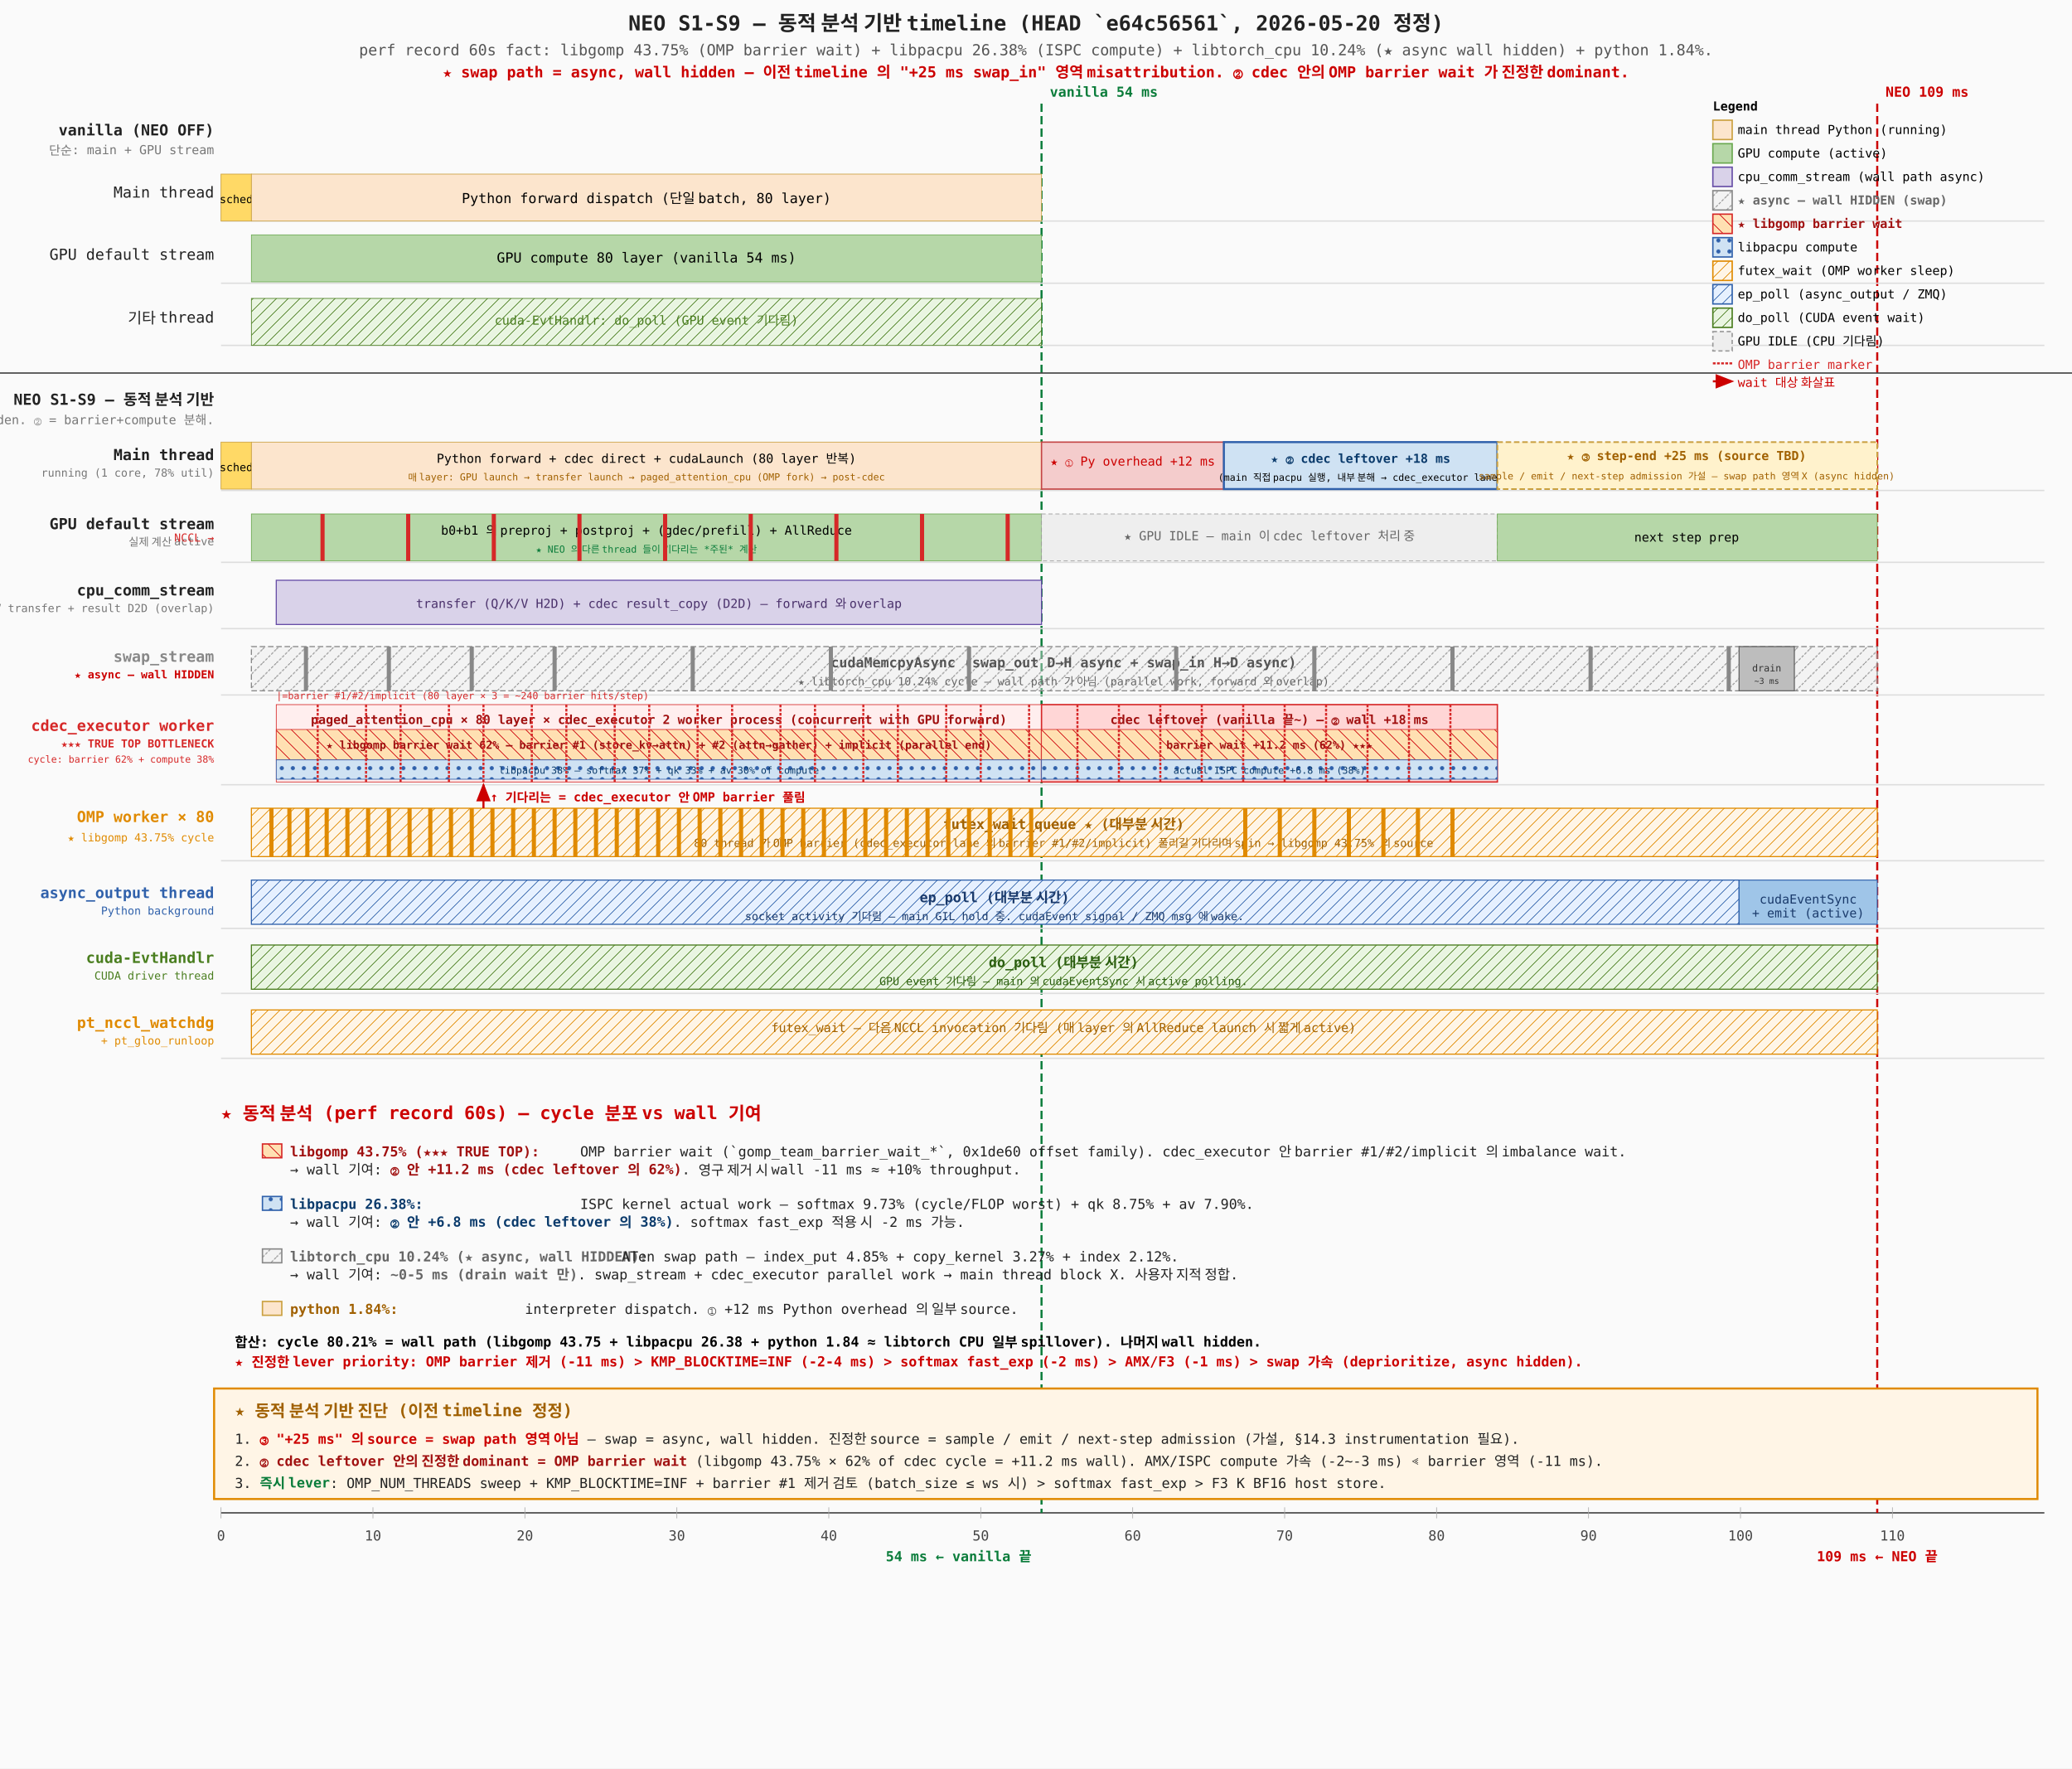
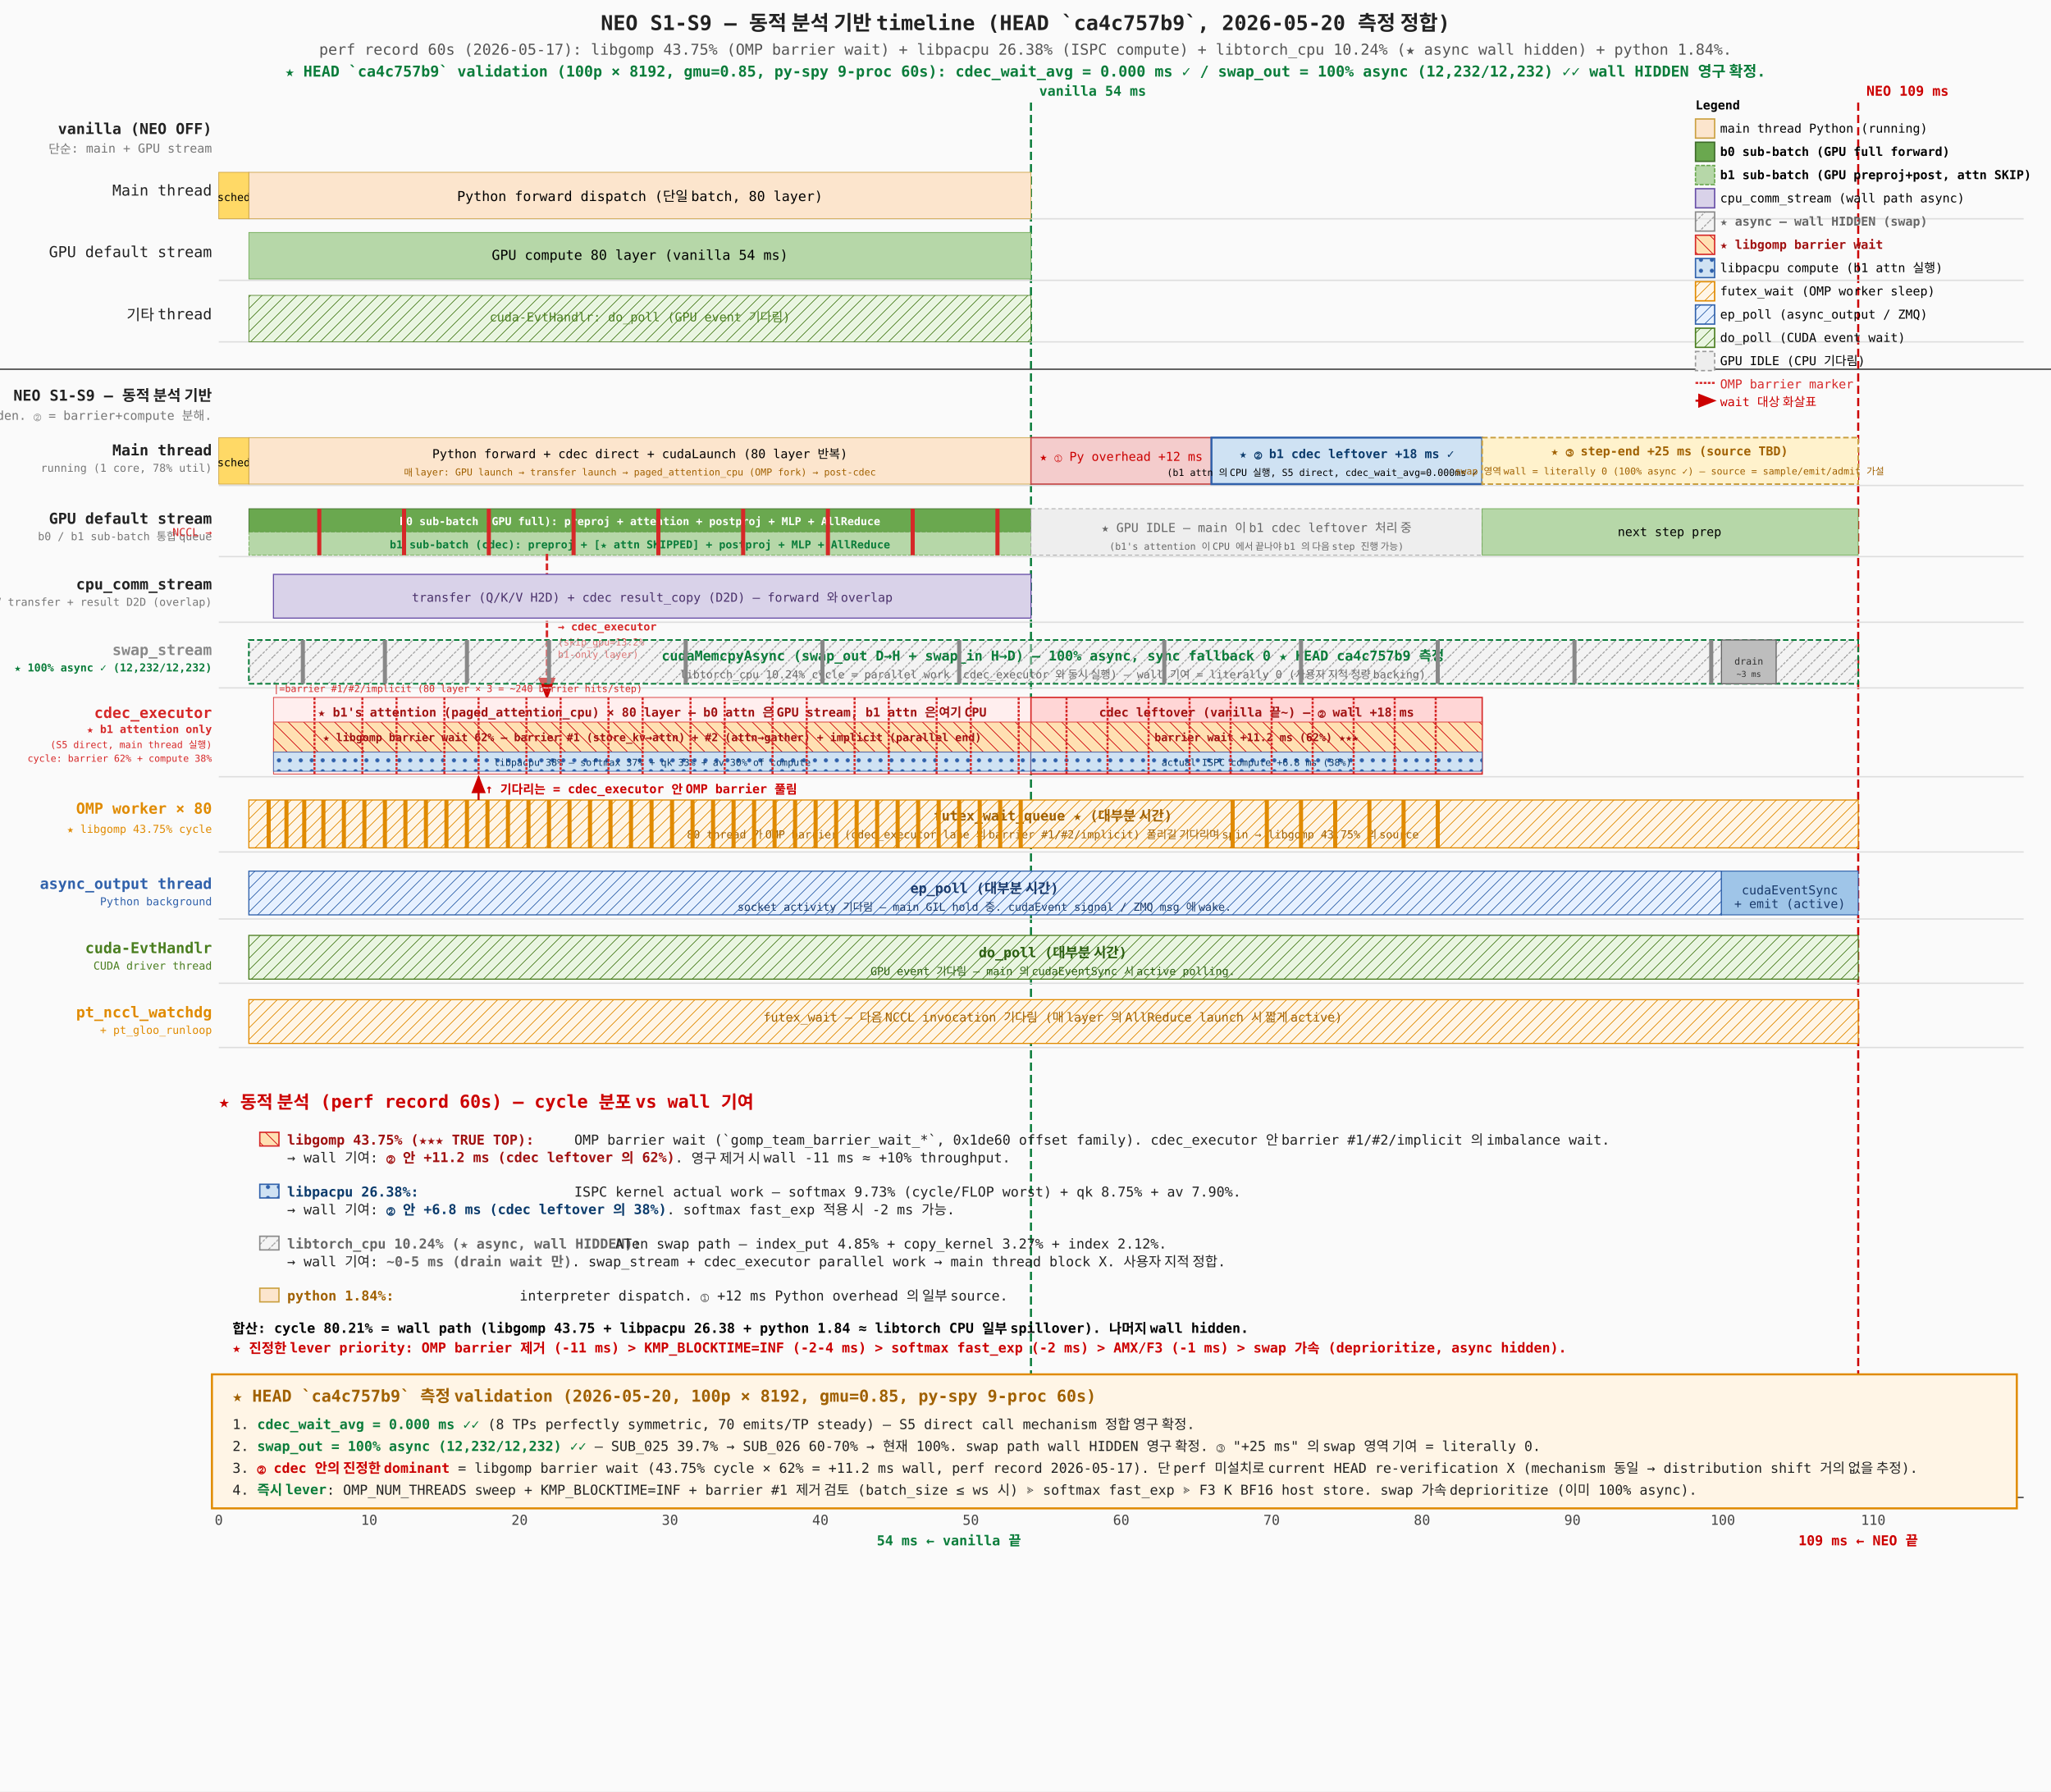
- <svg xmlns="http://www.w3.org/2000/svg" viewBox="0 0 1500 1280" font-family="Menlo, monospace" font-size="11">
+ <svg xmlns="http://www.w3.org/2000/svg" viewBox="0 0 1500 1310" font-family="Menlo, monospace" font-size="11">
  <defs>
    <pattern id="futexHatch" patternUnits="userSpaceOnUse" width="6" height="6" patternTransform="rotate(45)">
      <rect width="6" height="6" fill="#fff5e6" />
      <line x1="0" y1="0" x2="0" y2="6" stroke="#e08a00" stroke-width="1" />
    </pattern>
    <pattern id="epollHatch" patternUnits="userSpaceOnUse" width="6" height="6" patternTransform="rotate(45)">
      <rect width="6" height="6" fill="#e6f0ff" />
      <line x1="0" y1="0" x2="0" y2="6" stroke="#3061ab" stroke-width="1" />
    </pattern>
    <pattern id="dopollHatch" patternUnits="userSpaceOnUse" width="6" height="6" patternTransform="rotate(45)">
      <rect width="6" height="6" fill="#e9f5e1" />
      <line x1="0" y1="0" x2="0" y2="6" stroke="#4a7e1f" stroke-width="1" />
    </pattern>
    <pattern id="asyncHidden" patternUnits="userSpaceOnUse" width="10" height="10">
      <rect width="10" height="10" fill="#e8e8e8" opacity="0.4" />
      <line x1="0" y1="10" x2="10" y2="0" stroke="#888" stroke-width="0.6" stroke-dasharray="2,1" />
    </pattern>
    <pattern id="ompBarrierWait" patternUnits="userSpaceOnUse" width="8" height="8" patternTransform="rotate(135)">
      <rect width="8" height="8" fill="#ffe0b2" />
      <line x1="0" y1="0" x2="0" y2="8" stroke="#d62828" stroke-width="1.2" />
    </pattern>
    <pattern id="ispcCompute" patternUnits="userSpaceOnUse" width="8" height="8">
      <rect width="8" height="8" fill="#cfe2f3" />
      <circle cx="4" cy="4" r="1.5" fill="#3061ab" />
    </pattern>
    <marker id="arr_wait" markerWidth="9" markerHeight="7" refX="8" refY="3.5" orient="auto">
      <polygon points="0 0, 9 3.5, 0 7" fill="#c00" />
    </marker>
    <marker id="arr_hide" markerWidth="9" markerHeight="7" refX="8" refY="3.5" orient="auto">
      <polygon points="0 0, 9 3.5, 0 7" fill="#666" />
    </marker>
  </defs>
-   <rect width="1500" height="1280" fill="#fafafa" />
-   <text x="750" y="22" text-anchor="middle" font-size="15" font-weight="bold" fill="#222">NEO S1-S9 — 동적 분석 기반 timeline (HEAD `e64c56561`, 2026-05-20 정정)</text>
+   <rect width="1500" height="1310" fill="#fafafa" />
+   <text x="750" y="22" text-anchor="middle" font-size="15" font-weight="bold" fill="#222">NEO S1-S9 — 동적 분석 기반 timeline (HEAD `ca4c757b9`, 2026-05-20 측정 정합)</text>
  <text x="750" y="40" text-anchor="middle" font-size="11" fill="#555">
-     perf record 60s fact: libgomp 43.75% (OMP barrier wait) + libpacpu 26.38% (ISPC compute) + libtorch_cpu 10.24% (★ async wall hidden) + python 1.84%.
+     perf record 60s (2026-05-17): libgomp 43.75% (OMP barrier wait) + libpacpu 26.38% (ISPC compute) + libtorch_cpu 10.24% (★ async wall hidden) + python 1.84%.
  </text>
-   <text x="750" y="56" text-anchor="middle" font-size="11" font-weight="bold" fill="#c00">
-     ★ swap path = async, wall hidden — 이전 timeline 의 "+25 ms swap_in" 영역 misattribution. ② cdec 안의 OMP barrier wait 가 진정한 dominant.
+   <text x="750" y="56" text-anchor="middle" font-size="11" font-weight="bold" fill="#0a7c3a">
+     ★ HEAD `ca4c757b9` validation (100p × 8192, gmu=0.85, py-spy 9-proc 60s): cdec_wait_avg = 0.000 ms ✓ / swap_out = 100% async (12,232/12,232) ✓✓ wall HIDDEN 영구 확정.
  </text>
  <line x1="160" y1="1095" x2="1480" y2="1095" stroke="#444" stroke-width="1" />
  <g font-size="10" fill="#444">
    <text x="160" y="1115" text-anchor="middle">0</text>
    <text x="270" y="1115" text-anchor="middle">10</text>
    <text x="380" y="1115" text-anchor="middle">20</text>
    <text x="490" y="1115" text-anchor="middle">30</text>
    <text x="600" y="1115" text-anchor="middle">40</text>
    <text x="694" y="1130" text-anchor="middle" font-weight="bold" fill="#0a7c3a">54 ms ← vanilla 끝</text>
    <text x="710" y="1115" text-anchor="middle">50</text>
    <text x="820" y="1115" text-anchor="middle">60</text>
    <text x="930" y="1115" text-anchor="middle">70</text>
    <text x="1040" y="1115" text-anchor="middle">80</text>
    <text x="1150" y="1115" text-anchor="middle">90</text>
    <text x="1260" y="1115" text-anchor="middle">100</text>
    <text x="1370" y="1115" text-anchor="middle">110</text>
    <text x="1359" y="1130" text-anchor="middle" font-weight="bold" fill="#c00">109 ms ← NEO 끝</text>
  </g>
  <g stroke="#aaa" stroke-width="0.5">
    <line x1="160" y1="1091" x2="160" y2="1099" />
    <line x1="270" y1="1091" x2="270" y2="1099" />
    <line x1="380" y1="1091" x2="380" y2="1099" />
    <line x1="490" y1="1091" x2="490" y2="1099" />
    <line x1="600" y1="1091" x2="600" y2="1099" />
    <line x1="710" y1="1091" x2="710" y2="1099" />
    <line x1="820" y1="1091" x2="820" y2="1099" />
    <line x1="930" y1="1091" x2="930" y2="1099" />
    <line x1="1040" y1="1091" x2="1040" y2="1099" />
    <line x1="1150" y1="1091" x2="1150" y2="1099" />
    <line x1="1260" y1="1091" x2="1260" y2="1099" />
    <line x1="1370" y1="1091" x2="1370" y2="1099" />
  </g>
  <line x1="754" y1="75" x2="754" y2="1095" stroke="#0a7c3a" stroke-width="1.5" stroke-dasharray="6,3" />
  <text x="760" y="70" font-size="10" font-weight="bold" fill="#0a7c3a">vanilla 54 ms</text>
  <line x1="1359" y1="75" x2="1359" y2="1095" stroke="#c00" stroke-width="1.5" stroke-dasharray="6,3" />
  <text x="1365" y="70" font-size="10" font-weight="bold" fill="#c00">NEO 109 ms</text>
  <text x="155" y="98" text-anchor="end" font-weight="bold" fill="#222">vanilla (NEO OFF)</text>
  <text x="155" y="112" text-anchor="end" font-size="9" fill="#777">단순: main + GPU stream</text>
  <text x="155" y="143" text-anchor="end" fill="#222">Main thread</text>
  <line x1="160" y1="160" x2="1480" y2="160" stroke="#ddd" />
  <rect x="160" y="126" width="22" height="34" fill="#ffd966" stroke="#caa040" stroke-width="0.5" />
  <text x="171" y="147" text-anchor="middle" font-size="8">sched</text>
  <rect x="182" y="126" width="572" height="34" fill="#fce5cd" stroke="#caa040" stroke-width="0.5" />
  <text x="468" y="147" text-anchor="middle" font-size="10">Python forward dispatch (단일 batch, 80 layer)</text>
  <text x="155" y="188" text-anchor="end" fill="#222">GPU default stream</text>
  <line x1="160" y1="205" x2="1480" y2="205" stroke="#ddd" />
  <rect x="182" y="170" width="572" height="34" fill="#b6d7a8" stroke="#6aa84f" stroke-width="0.5" />
  <text x="468" y="190" text-anchor="middle" font-size="10">GPU compute 80 layer (vanilla 54 ms)</text>
  <text x="155" y="234" text-anchor="end" fill="#222">기타 thread</text>
  <line x1="160" y1="250" x2="1480" y2="250" stroke="#ddd" />
  <rect x="182" y="216" width="572" height="34" fill="url(#dopollHatch)" stroke="#4a7e1f" stroke-width="0.5" />
  <text x="468" y="235" text-anchor="middle" font-size="9" fill="#4a7e1f">cuda-EvtHandlr: do_poll (GPU event 기다림)</text>
  <line x1="0" y1="270" x2="1500" y2="270" stroke="#444" stroke-width="1" />
  <text x="155" y="293" text-anchor="end" font-weight="bold" fill="#222">NEO S1-S9 — 동적 분석 기반</text>
  <text x="155" y="307" text-anchor="end" font-size="9" fill="#777">main running. swap = async hidden. ② = barrier+compute 분해.</text>
  <text x="155" y="333" text-anchor="end" font-weight="bold" fill="#222">Main thread</text>
  <text x="155" y="345" text-anchor="end" font-size="8" fill="#777">running (1 core, 78% util)</text>
  <line x1="160" y1="355" x2="1480" y2="355" stroke="#ddd" />
  <rect x="160" y="320" width="22" height="34" fill="#ffd966" stroke="#caa040" stroke-width="0.5" />
  <text x="171" y="341" text-anchor="middle" font-size="8">sched</text>
  <rect x="182" y="320" width="572" height="34" fill="#fce5cd" stroke="#caa040" stroke-width="0.5" />
  <text x="468" y="335" text-anchor="middle" font-size="9">Python forward + cdec direct + cudaLaunch (80 layer 반복)</text>
  <text x="468" y="348" text-anchor="middle" font-size="7" fill="#a06000">매 layer: GPU launch → transfer launch → paged_attention_cpu (OMP fork) → post-cdec</text>
  <rect x="754" y="320" width="132" height="34" fill="#f4cccc" stroke="#c44545" stroke-width="1" />
  <text x="820" y="337" text-anchor="middle" font-size="9" fill="#c00">★ ① Py overhead +12 ms</text>
  <rect x="886" y="320" width="198" height="34" fill="#cfe2f3" stroke="#3061ab" stroke-width="1.5" />
-   <text x="985" y="335" text-anchor="middle" font-size="9" font-weight="bold" fill="#0a3a6b">★ ② cdec leftover +18 ms</text>
-   <text x="985" y="348" text-anchor="middle" font-size="7" fill="#000">(main 직접 pacpu 실행, 내부 분해 → cdec_executor lane)</text>
+   <text x="985" y="335" text-anchor="middle" font-size="9" font-weight="bold" fill="#0a3a6b">★ ② b1 cdec leftover +18 ms ✓</text>
+   <text x="985" y="348" text-anchor="middle" font-size="7" fill="#000">(b1 attn 의 CPU 실행, S5 direct, cdec_wait_avg=0.000ms ✓ 측정 정합)</text>
  <rect x="1084" y="320" width="275" height="34" fill="#fff2cc" stroke="#caa040" stroke-width="1.2" stroke-dasharray="4,2" />
  <text x="1221" y="333" text-anchor="middle" font-size="9" font-weight="bold" fill="#a06000">★ ③ step-end +25 ms (source TBD)</text>
-   <text x="1221" y="347" text-anchor="middle" font-size="7" fill="#a06000">sample / emit / next-step admission 가설 — swap path 영역 X (async hidden)</text>
+   <text x="1221" y="347" text-anchor="middle" font-size="7" fill="#a06000">swap 영역 wall = literally 0 (100% async ✓) — source = sample/emit/admit 가설</text>
  <text x="155" y="383" text-anchor="end" font-weight="bold" fill="#222">GPU default stream</text>
-   <text x="155" y="395" text-anchor="end" font-size="8" fill="#777">실제 계산 active</text>
+   <text x="155" y="395" text-anchor="end" font-size="8" fill="#777">b0 / b1 sub-batch 통합 queue</text>
  <line x1="160" y1="407" x2="1480" y2="407" stroke="#ddd" />
-   <rect x="182" y="372" width="572" height="34" fill="#b6d7a8" stroke="#6aa84f" stroke-width="0.5" />
-   <text x="468" y="387" text-anchor="middle" font-size="9">b0+b1 의 preproj + postproj + (gdec/prefill) + AllReduce</text>
-   <text x="468" y="400" text-anchor="middle" font-size="7" fill="#0a7c3a">★ NEO 의 다른 thread 들이 기다리는 *주된* 계산</text>
+   <rect x="182" y="372" width="572" height="17" fill="#6aa84f" stroke="#3d6b29" stroke-width="0.5" />
+   <text x="468" y="384" text-anchor="middle" font-size="8" fill="#fff" font-weight="bold">b0 sub-batch (GPU full): preproj + attention + postproj + MLP + AllReduce</text>
+   <rect x="182" y="389" width="572" height="17" fill="#b6d7a8" stroke="#6aa84f" stroke-width="0.5" stroke-dasharray="3,1" />
+   <text x="468" y="401" text-anchor="middle" font-size="8" fill="#0a7c3a" font-weight="bold">b1 sub-batch (cdec): preproj + [★ attn SKIPPED] + postproj + MLP + AllReduce</text>
  <rect x="754" y="372" width="330" height="34" fill="#eeeeee" stroke="#999" stroke-width="0.5" stroke-dasharray="3,2" />
-   <text x="919" y="391" text-anchor="middle" font-size="9" fill="#666">★ GPU IDLE — main 이 cdec leftover 처리 중</text>
+   <text x="919" y="389" text-anchor="middle" font-size="9" fill="#666">★ GPU IDLE — main 이 b1 cdec leftover 처리 중</text>
+   <text x="919" y="402" text-anchor="middle" font-size="7" fill="#666">(b1's attention 이 CPU 에서 끝나야 b1 의 다음 step 진행 가능)</text>
  <rect x="1084" y="372" width="275" height="34" fill="#b6d7a8" stroke="#6aa84f" stroke-width="0.5" />
  <text x="1221" y="392" text-anchor="middle" font-size="9">next step prep</text>
+   <path d="M 400 405 L 400 510" stroke="#d62828" stroke-width="1.8" fill="none" marker-end="url(#arr_wait)" stroke-dasharray="5,2" />
+   <text x="408" y="450" font-size="8" font-weight="bold" fill="#d62828">★ b1 attn SKIP</text>
+   <text x="408" y="461" font-size="8" font-weight="bold" fill="#d62828">→ cdec_executor</text>
+   <text x="408" y="472" font-size="7" fill="#d62828">(skip_gpu=13.2%</text>
+   <text x="408" y="481" font-size="7" fill="#d62828"> b1-only layer)</text>
  <text x="155" y="431" text-anchor="end" font-weight="bold" fill="#222">cpu_comm_stream</text>
  <text x="155" y="443" text-anchor="end" font-size="8" fill="#777">Q/K/V transfer + result D2D (overlap)</text>
  <line x1="160" y1="455" x2="1480" y2="455" stroke="#ddd" />
  <rect x="200" y="420" width="554" height="32" fill="#d9d2e9" stroke="#674ea7" stroke-width="0.8" />
  <text x="477" y="440" text-anchor="middle" font-size="9" fill="#4a316b">transfer (Q/K/V H2D) + cdec result_copy (D2D) — forward 와 overlap</text>
  <text x="155" y="479" text-anchor="end" font-weight="bold" fill="#888">swap_stream</text>
-   <text x="155" y="491" text-anchor="end" font-size="8" fill="#c00" font-weight="bold">★ async — wall HIDDEN</text>
+   <text x="155" y="491" text-anchor="end" font-size="8" fill="#0a7c3a" font-weight="bold">★ 100% async ✓ (12,232/12,232)</text>
  <line x1="160" y1="503" x2="1480" y2="503" stroke="#ddd" />
-   <rect x="182" y="468" width="1177" height="32" fill="url(#asyncHidden)" stroke="#888" stroke-width="0.8" stroke-dasharray="4,2" />
-   <text x="770" y="483" text-anchor="middle" font-size="10" font-weight="bold" fill="#555">cudaMemcpyAsync (swap_out D→H async + swap_in H→D async)</text>
-   <text x="770" y="496" text-anchor="middle" font-size="8" fill="#666">★ libtorch_cpu 10.24% cycle — wall path 가 아님 (parallel work, forward 와 overlap)</text>
+   <rect x="182" y="468" width="1177" height="32" fill="url(#asyncHidden)" stroke="#0a7c3a" stroke-width="1.2" stroke-dasharray="4,2" />
+   <text x="770" y="483" text-anchor="middle" font-size="10" font-weight="bold" fill="#0a7c3a">cudaMemcpyAsync (swap_out D→H + swap_in H→D) — 100% async, sync fallback 0 ★ HEAD ca4c757b9 측정</text>
+   <text x="770" y="496" text-anchor="middle" font-size="8" fill="#666">libtorch_cpu 10.24% cycle = parallel work (cdec_executor 와 동시 실행) — wall 기여 = literally 0 (사용자 지적 정량 backing)</text>
  <g fill="#888">
    <rect x="220" y="468" width="3" height="32" />
    <rect x="280" y="468" width="3" height="32" />
    <rect x="340" y="468" width="3" height="32" />
    <rect x="400" y="468" width="3" height="32" />
    <rect x="500" y="468" width="3" height="32" />
    <rect x="600" y="468" width="3" height="32" />
    <rect x="700" y="468" width="3" height="32" />
    <rect x="850" y="468" width="3" height="32" />
    <rect x="950" y="468" width="3" height="32" />
    <rect x="1050" y="468" width="3" height="32" />
    <rect x="1150" y="468" width="3" height="32" />
    <rect x="1250" y="468" width="3" height="32" />
  </g>
  <rect x="1259" y="468" width="40" height="32" fill="#bdbdbd" stroke="#666" stroke-width="0.8" />
  <text x="1279" y="486" text-anchor="middle" font-size="7" fill="#333">drain</text>
  <text x="1279" y="495" text-anchor="middle" font-size="6" fill="#333">~3 ms</text>
-   <text x="155" y="529" text-anchor="end" font-weight="bold" fill="#d62828">cdec_executor worker</text>
-   <text x="155" y="541" text-anchor="end" font-size="8" fill="#d62828" font-weight="bold">★★★ TRUE TOP BOTTLENECK</text>
-   <text x="155" y="552" text-anchor="end" font-size="7" fill="#d62828">cycle: barrier 62% + compute 38%</text>
+   <text x="155" y="525" text-anchor="end" font-weight="bold" fill="#d62828">cdec_executor</text>
+   <text x="155" y="536" text-anchor="end" font-size="8" fill="#d62828" font-weight="bold">★ b1 attention only</text>
+   <text x="155" y="547" text-anchor="end" font-size="7" fill="#d62828">(S5 direct, main thread 실행)</text>
+   <text x="155" y="557" text-anchor="end" font-size="7" fill="#d62828">cycle: barrier 62% + compute 38%</text>
  <line x1="160" y1="568" x2="1480" y2="568" stroke="#ddd" />
  <rect x="200" y="510" width="554" height="56" fill="#ffeeee" stroke="#d62828" stroke-width="0.5" />
-   <text x="477" y="524" text-anchor="middle" font-size="9" font-weight="bold" fill="#a01010">paged_attention_cpu × 80 layer × cdec_executor 2 worker process (concurrent with GPU forward)</text>
+   <text x="477" y="524" text-anchor="middle" font-size="9" font-weight="bold" fill="#a01010">★ b1's attention (paged_attention_cpu) × 80 layer — b0 attn 은 GPU stream, b1 attn 은 여기 CPU</text>
  <rect x="200" y="528" width="554" height="22" fill="url(#ompBarrierWait)" stroke="#d62828" stroke-width="0.5" />
  <text x="477" y="542" text-anchor="middle" font-size="8" font-weight="bold" fill="#a01010">★ libgomp barrier wait 62% — barrier #1 (store_kv→attn) + #2 (attn→gather) + implicit (parallel end)</text>
  <rect x="200" y="550" width="554" height="14" fill="url(#ispcCompute)" stroke="#3061ab" stroke-width="0.5" />
  <text x="477" y="560" text-anchor="middle" font-size="7" fill="#0a3a6b">libpacpu 38% — softmax 37% + qk 33% + av 30% of compute</text>
  <rect x="754" y="510" width="330" height="56" fill="#ffd6d6" stroke="#d62828" stroke-width="1" />
  <text x="919" y="524" text-anchor="middle" font-size="9" font-weight="bold" fill="#a01010">cdec leftover (vanilla 끝~) — ② wall +18 ms</text>
  <rect x="754" y="528" width="330" height="22" fill="url(#ompBarrierWait)" stroke="#d62828" stroke-width="0.5" />
  <text x="919" y="542" text-anchor="middle" font-size="8" font-weight="bold" fill="#a01010">barrier wait +11.2 ms (62%) ★★★</text>
  <rect x="754" y="550" width="330" height="14" fill="url(#ispcCompute)" stroke="#3061ab" stroke-width="0.5" />
  <text x="919" y="560" text-anchor="middle" font-size="7" fill="#0a3a6b">actual ISPC compute +6.8 ms (38%)</text>
  <g stroke="#d62828" stroke-width="1.5" stroke-dasharray="2,1">
    <line x1="230" y1="510" x2="230" y2="566" />
    <line x1="265" y1="510" x2="265" y2="566" />
    <line x1="290" y1="510" x2="290" y2="566" />
    <line x1="325" y1="510" x2="325" y2="566" />
    <line x1="350" y1="510" x2="350" y2="566" />
    <line x1="385" y1="510" x2="385" y2="566" />
    <line x1="410" y1="510" x2="410" y2="566" />
    <line x1="445" y1="510" x2="445" y2="566" />
    <line x1="470" y1="510" x2="470" y2="566" />
    <line x1="505" y1="510" x2="505" y2="566" />
    <line x1="530" y1="510" x2="530" y2="566" />
    <line x1="565" y1="510" x2="565" y2="566" />
    <line x1="590" y1="510" x2="590" y2="566" />
    <line x1="625" y1="510" x2="625" y2="566" />
    <line x1="650" y1="510" x2="650" y2="566" />
    <line x1="685" y1="510" x2="685" y2="566" />
    <line x1="710" y1="510" x2="710" y2="566" />
    <line x1="745" y1="510" x2="745" y2="566" />
    <line x1="780" y1="510" x2="780" y2="566" />
    <line x1="810" y1="510" x2="810" y2="566" />
    <line x1="840" y1="510" x2="840" y2="566" />
    <line x1="870" y1="510" x2="870" y2="566" />
    <line x1="900" y1="510" x2="900" y2="566" />
    <line x1="930" y1="510" x2="930" y2="566" />
    <line x1="960" y1="510" x2="960" y2="566" />
    <line x1="990" y1="510" x2="990" y2="566" />
    <line x1="1020" y1="510" x2="1020" y2="566" />
    <line x1="1050" y1="510" x2="1050" y2="566" />
  </g>
  <text x="200" y="506" font-size="7" fill="#d62828">|=barrier #1/#2/implicit (80 layer × 3 = ~240 barrier hits/step)</text>
  <text x="155" y="595" text-anchor="end" font-weight="bold" fill="#e08a00">OMP worker × 80</text>
  <text x="155" y="609" text-anchor="end" font-size="8" fill="#e08a00">★ libgomp 43.75% cycle</text>
  <line x1="160" y1="623" x2="1480" y2="623" stroke="#ddd" />
  <rect x="182" y="585" width="1177" height="35" fill="url(#futexHatch)" stroke="#e08a00" stroke-width="0.8" />
  <text x="770" y="600" text-anchor="middle" font-size="10" font-weight="bold" fill="#a06000">futex_wait_queue ★ (대부분 시간)</text>
  <text x="770" y="613" text-anchor="middle" font-size="8" fill="#a06000">80 thread 가 OMP barrier (cdec_executor lane 의 barrier #1/#2/implicit) 풀리길 기다리며 spin → libgomp 43.75% 의 source</text>
  <g fill="#e08a00">
    <rect x="195" y="585" width="3" height="35" />
    <rect x="208" y="585" width="3" height="35" />
    <rect x="221" y="585" width="3" height="35" />
    <rect x="235" y="585" width="3" height="35" />
    <rect x="250" y="585" width="3" height="35" />
    <rect x="265" y="585" width="3" height="35" />
    <rect x="280" y="585" width="3" height="35" />
    <rect x="295" y="585" width="3" height="35" />
    <rect x="310" y="585" width="3" height="35" />
    <rect x="325" y="585" width="3" height="35" />
    <rect x="340" y="585" width="3" height="35" />
    <rect x="355" y="585" width="3" height="35" />
    <rect x="370" y="585" width="3" height="35" />
    <rect x="385" y="585" width="3" height="35" />
    <rect x="400" y="585" width="3" height="35" />
    <rect x="415" y="585" width="3" height="35" />
    <rect x="430" y="585" width="3" height="35" />
    <rect x="445" y="585" width="3" height="35" />
    <rect x="460" y="585" width="3" height="35" />
    <rect x="475" y="585" width="3" height="35" />
    <rect x="490" y="585" width="3" height="35" />
    <rect x="505" y="585" width="3" height="35" />
    <rect x="520" y="585" width="3" height="35" />
    <rect x="535" y="585" width="3" height="35" />
    <rect x="550" y="585" width="3" height="35" />
    <rect x="565" y="585" width="3" height="35" />
    <rect x="580" y="585" width="3" height="35" />
    <rect x="595" y="585" width="3" height="35" />
    <rect x="610" y="585" width="3" height="35" />
    <rect x="625" y="585" width="3" height="35" />
    <rect x="640" y="585" width="3" height="35" />
    <rect x="655" y="585" width="3" height="35" />
    <rect x="670" y="585" width="3" height="35" />
    <rect x="685" y="585" width="3" height="35" />
    <rect x="700" y="585" width="3" height="35" />
    <rect x="715" y="585" width="3" height="35" />
    <rect x="730" y="585" width="3" height="35" />
    <rect x="745" y="585" width="3" height="35" />
    <rect x="900" y="585" width="3" height="35" />
    <rect x="925" y="585" width="3" height="35" />
    <rect x="950" y="585" width="3" height="35" />
    <rect x="975" y="585" width="3" height="35" />
    <rect x="1000" y="585" width="3" height="35" />
    <rect x="1025" y="585" width="3" height="35" />
    <rect x="1050" y="585" width="3" height="35" />
  </g>
  <path d="M 350 585 L 350 568" stroke="#c00" stroke-width="1.5" fill="none" marker-end="url(#arr_wait)" />
  <text x="355" y="580" font-size="9" font-weight="bold" fill="#c00">↑ 기다리는 = cdec_executor 안 OMP barrier 풀림</text>
  <text x="155" y="650" text-anchor="end" font-weight="bold" fill="#3061ab">async_output thread</text>
  <text x="155" y="662" text-anchor="end" font-size="8" fill="#3061ab">Python background</text>
  <line x1="160" y1="672" x2="1480" y2="672" stroke="#ddd" />
  <rect x="182" y="637" width="1077" height="32" fill="url(#epollHatch)" stroke="#3061ab" stroke-width="0.8" />
  <text x="720" y="653" text-anchor="middle" font-size="10" font-weight="bold" fill="#1a3a6b">ep_poll (대부분 시간)</text>
  <text x="720" y="666" text-anchor="middle" font-size="8" fill="#1a3a6b">socket activity 기다림 — main GIL hold 중. cudaEvent signal / ZMQ msg 에 wake.</text>
  <rect x="1259" y="637" width="100" height="32" fill="#9fc5e8" stroke="#3061ab" stroke-width="0.7" />
  <text x="1309" y="654" text-anchor="middle" font-size="9" fill="#1a3a6b">cudaEventSync</text>
  <text x="1309" y="664" text-anchor="middle" font-size="9" fill="#1a3a6b">+ emit (active)</text>
  <text x="155" y="697" text-anchor="end" font-weight="bold" fill="#4a7e1f">cuda-EvtHandlr</text>
  <text x="155" y="709" text-anchor="end" font-size="8" fill="#4a7e1f">CUDA driver thread</text>
  <line x1="160" y1="719" x2="1480" y2="719" stroke="#ddd" />
  <rect x="182" y="684" width="1177" height="32" fill="url(#dopollHatch)" stroke="#4a7e1f" stroke-width="0.8" />
  <text x="770" y="700" text-anchor="middle" font-size="10" font-weight="bold" fill="#2a5e0f">do_poll (대부분 시간)</text>
  <text x="770" y="713" text-anchor="middle" font-size="8" fill="#2a5e0f">GPU event 기다림 — main 의 cudaEventSync 시 active polling.</text>
  <text x="155" y="744" text-anchor="end" font-weight="bold" fill="#e08a00">pt_nccl_watchdg</text>
  <text x="155" y="756" text-anchor="end" font-size="8" fill="#e08a00">+ pt_gloo_runloop</text>
  <line x1="160" y1="766" x2="1480" y2="766" stroke="#ddd" />
  <rect x="182" y="731" width="1177" height="32" fill="url(#futexHatch)" stroke="#e08a00" stroke-width="0.8" />
  <text x="770" y="747" text-anchor="middle" font-size="9" fill="#a06000">futex_wait — 다음 NCCL invocation 기다림 (매 layer 의 AllReduce launch 시 짧게 active)</text>
  <g fill="#d62828">
    <rect x="232" y="372" width="3" height="34" />
    <rect x="294" y="372" width="3" height="34" />
    <rect x="356" y="372" width="3" height="34" />
    <rect x="418" y="372" width="3" height="34" />
    <rect x="480" y="372" width="3" height="34" />
    <rect x="542" y="372" width="3" height="34" />
    <rect x="604" y="372" width="3" height="34" />
    <rect x="666" y="372" width="3" height="34" />
    <rect x="728" y="372" width="3" height="34" />
  </g>
  <text x="155" y="392" text-anchor="end" font-size="8" fill="#d62828">NCCL →</text>
  <text x="160" y="810" font-size="13" font-weight="bold" fill="#c00">★ 동적 분석 (perf record 60s) — cycle 분포 vs wall 기여</text>
  <g font-size="10">
    <rect x="190" y="828" width="14" height="10" fill="url(#ompBarrierWait)" stroke="#d62828" />
    <text x="210" y="837" fill="#a01010" font-weight="bold">libgomp 43.75% (★★★ TRUE TOP):</text>
    <text x="420" y="837" fill="#222">OMP barrier wait (`gomp_team_barrier_wait_*`, 0x1de60 offset family). cdec_executor 안 barrier #1/#2/implicit 의 imbalance wait.</text>
    <text x="210" y="850" fill="#222">→ wall 기여: <tspan font-weight="bold" fill="#a01010">② 안 +11.2 ms (cdec leftover 의 62%)</tspan>. 영구 제거 시 wall -11 ms ≈ +10% throughput.</text>
    <rect x="190" y="866" width="14" height="10" fill="url(#ispcCompute)" stroke="#3061ab" />
    <text x="210" y="875" fill="#0a3a6b" font-weight="bold">libpacpu 26.38%:</text>
    <text x="420" y="875" fill="#222">ISPC kernel actual work — softmax 9.73% (cycle/FLOP worst) + qk 8.75% + av 7.90%.</text>
    <text x="210" y="888" fill="#222">→ wall 기여: <tspan font-weight="bold" fill="#0a3a6b">② 안 +6.8 ms (cdec leftover 의 38%)</tspan>. softmax fast_exp 적용 시 -2 ms 가능.</text>
    <rect x="190" y="904" width="14" height="10" fill="url(#asyncHidden)" stroke="#888" />
    <text x="210" y="913" fill="#666" font-weight="bold">libtorch_cpu 10.24% (★ async, wall HIDDEN):</text>
    <text x="450" y="913" fill="#222">ATen swap path — index_put 4.85% + copy_kernel 3.27% + index 2.12%.</text>
    <text x="210" y="926" fill="#222">→ wall 기여: <tspan font-weight="bold" fill="#666">~0-5 ms (drain wait 만)</tspan>. swap_stream + cdec_executor parallel work → main thread block X. 사용자 지적 정합.</text>
    <rect x="190" y="942" width="14" height="10" fill="#fce5cd" stroke="#caa040" />
    <text x="210" y="951" fill="#a06000" font-weight="bold">python 1.84%:</text>
    <text x="380" y="951" fill="#222">interpreter dispatch. ① +12 ms Python overhead 의 일부 source.</text>
    <text x="170" y="975" fill="#000" font-weight="bold">합산: cycle 80.21% = wall path (libgomp 43.75 + libpacpu 26.38 + python 1.84 ≈ libtorch CPU 일부 spillover). 나머지 wall hidden.</text>
    <text x="170" y="989" fill="#c00" font-weight="bold">★ 진정한 lever priority: OMP barrier 제거 (-11 ms) &gt; KMP_BLOCKTIME=INF (-2-4 ms) &gt; softmax fast_exp (-2 ms) &gt; AMX/F3 (-1 ms) &gt; swap 가속 (deprioritize, async hidden).</text>
  </g>
-   <rect x="155" y="1005" width="1320" height="80" fill="#fff5e6" stroke="#e08a00" stroke-width="1.5" />
-   <text x="170" y="1025" font-size="12" font-weight="bold" fill="#a06000">★ 동적 분석 기반 진단 (이전 timeline 정정)</text>
+   <rect x="155" y="1005" width="1320" height="98" fill="#fff5e6" stroke="#e08a00" stroke-width="1.5" />
+   <text x="170" y="1025" font-size="12" font-weight="bold" fill="#a06000">★ HEAD `ca4c757b9` 측정 validation (2026-05-20, 100p × 8192, gmu=0.85, py-spy 9-proc 60s)</text>
  <g font-size="10">
-     <text x="170" y="1045" fill="#222">1. <tspan font-weight="bold" fill="#c00">③ "+25 ms" 의 source = swap path 영역 아님</tspan> — swap = async, wall hidden. 진정한 source = sample / emit / next-step admission (가설, §14.3 instrumentation 필요).</text>
-     <text x="170" y="1061" fill="#222">2. <tspan font-weight="bold" fill="#a01010">② cdec leftover 안의 진정한 dominant = OMP barrier wait</tspan> (libgomp 43.75% × 62% of cdec cycle = +11.2 ms wall). AMX/ISPC compute 가속 (-2~-3 ms) ≪ barrier 영역 (-11 ms).</text>
-     <text x="170" y="1077" fill="#222">3. <tspan font-weight="bold" fill="#0a7c3a">즉시 lever</tspan>: OMP_NUM_THREADS sweep + KMP_BLOCKTIME=INF + barrier #1 제거 검토 (batch_size ≤ ws 시) &gt; softmax fast_exp &gt; F3 K BF16 host store.</text>
+     <text x="170" y="1045" fill="#222">1. <tspan font-weight="bold" fill="#0a7c3a">cdec_wait_avg = 0.000 ms ✓✓</tspan> (8 TPs perfectly symmetric, 70 emits/TP steady) — S5 direct call mechanism 정합 영구 확정.</text>
+     <text x="170" y="1061" fill="#222">2. <tspan font-weight="bold" fill="#0a7c3a">swap_out = 100% async (12,232/12,232) ✓✓</tspan> — SUB_025 39.7% → SUB_026 60-70% → 현재 100%. swap path wall HIDDEN 영구 확정. ③ "+25 ms" 의 swap 영역 기여 = literally 0.</text>
+     <text x="170" y="1077" fill="#222">3. <tspan font-weight="bold" fill="#c00">② cdec 안의 진정한 dominant</tspan> = libgomp barrier wait (43.75% cycle × 62% = +11.2 ms wall, perf record 2026-05-17). 단 perf 미설치로 current HEAD re-verification X (mechanism 동일 → distribution shift 거의 없을 추정).</text>
+     <text x="170" y="1093" fill="#222">4. <tspan font-weight="bold" fill="#0a7c3a">즉시 lever</tspan>: OMP_NUM_THREADS sweep + KMP_BLOCKTIME=INF + barrier #1 제거 검토 (batch_size ≤ ws 시) ≫ softmax fast_exp ≫ F3 K BF16 host store. swap 가속 deprioritize (이미 100% async).</text>
  </g>
  <g font-size="9" transform="translate(1240, 82)">
    <text x="0" y="-2" font-weight="bold">Legend</text>
    <rect x="0" y="5" width="14" height="14" fill="#fce5cd" stroke="#caa040" />
    <text x="18" y="15" fill="#000">main thread Python (running)</text>
-     <rect x="0" y="22" width="14" height="14" fill="#b6d7a8" stroke="#6aa84f" />
-     <text x="18" y="32" fill="#000">GPU compute (active)</text>
-     <rect x="0" y="39" width="14" height="14" fill="#d9d2e9" stroke="#674ea7" />
-     <text x="18" y="49" fill="#000">cpu_comm_stream (wall path async)</text>
-     <rect x="0" y="56" width="14" height="14" fill="url(#asyncHidden)" stroke="#888" />
-     <text x="18" y="66" fill="#666" font-weight="bold">★ async — wall HIDDEN (swap)</text>
-     <rect x="0" y="73" width="14" height="14" fill="url(#ompBarrierWait)" stroke="#d62828" />
-     <text x="18" y="83" fill="#a01010" font-weight="bold">★ libgomp barrier wait</text>
-     <rect x="0" y="90" width="14" height="14" fill="url(#ispcCompute)" stroke="#3061ab" />
-     <text x="18" y="100" fill="#000">libpacpu compute</text>
-     <rect x="0" y="107" width="14" height="14" fill="url(#futexHatch)" stroke="#e08a00" />
-     <text x="18" y="117" fill="#000">futex_wait (OMP worker sleep)</text>
-     <rect x="0" y="124" width="14" height="14" fill="url(#epollHatch)" stroke="#3061ab" />
-     <text x="18" y="134" fill="#000">ep_poll (async_output / ZMQ)</text>
-     <rect x="0" y="141" width="14" height="14" fill="url(#dopollHatch)" stroke="#4a7e1f" />
-     <text x="18" y="151" fill="#000">do_poll (CUDA event wait)</text>
-     <rect x="0" y="158" width="14" height="14" fill="#eeeeee" stroke="#999" stroke-dasharray="3,2" />
-     <text x="18" y="168" fill="#000">GPU IDLE (CPU 기다림)</text>
-     <line x1="0" y1="181" x2="14" y2="181" stroke="#d62828" stroke-width="1.5" stroke-dasharray="2,1" />
-     <text x="18" y="185" fill="#d62828">OMP barrier marker</text>
-     <line x1="0" y1="194" x2="14" y2="194" stroke="#c00" stroke-width="1.5" stroke-dasharray="4,3" marker-end="url(#arr_wait)" />
-     <text x="18" y="198" fill="#c00">wait 대상 화살표</text>
+     <rect x="0" y="22" width="14" height="14" fill="#6aa84f" stroke="#3d6b29" />
+     <text x="18" y="32" fill="#000" font-weight="bold">b0 sub-batch (GPU full forward)</text>
+     <rect x="0" y="39" width="14" height="14" fill="#b6d7a8" stroke="#6aa84f" stroke-dasharray="3,1" />
+     <text x="18" y="49" fill="#000" font-weight="bold">b1 sub-batch (GPU preproj+post, attn SKIP)</text>
+     <rect x="0" y="56" width="14" height="14" fill="#d9d2e9" stroke="#674ea7" />
+     <text x="18" y="66" fill="#000">cpu_comm_stream (wall path async)</text>
+     <rect x="0" y="73" width="14" height="14" fill="url(#asyncHidden)" stroke="#888" />
+     <text x="18" y="83" fill="#666" font-weight="bold">★ async — wall HIDDEN (swap)</text>
+     <rect x="0" y="90" width="14" height="14" fill="url(#ompBarrierWait)" stroke="#d62828" />
+     <text x="18" y="100" fill="#a01010" font-weight="bold">★ libgomp barrier wait</text>
+     <rect x="0" y="107" width="14" height="14" fill="url(#ispcCompute)" stroke="#3061ab" />
+     <text x="18" y="117" fill="#000">libpacpu compute (b1 attn 실행)</text>
+     <rect x="0" y="124" width="14" height="14" fill="url(#futexHatch)" stroke="#e08a00" />
+     <text x="18" y="134" fill="#000">futex_wait (OMP worker sleep)</text>
+     <rect x="0" y="141" width="14" height="14" fill="url(#epollHatch)" stroke="#3061ab" />
+     <text x="18" y="151" fill="#000">ep_poll (async_output / ZMQ)</text>
+     <rect x="0" y="158" width="14" height="14" fill="url(#dopollHatch)" stroke="#4a7e1f" />
+     <text x="18" y="168" fill="#000">do_poll (CUDA event wait)</text>
+     <rect x="0" y="175" width="14" height="14" fill="#eeeeee" stroke="#999" stroke-dasharray="3,2" />
+     <text x="18" y="185" fill="#000">GPU IDLE (CPU 기다림)</text>
+     <line x1="0" y1="198" x2="14" y2="198" stroke="#d62828" stroke-width="1.5" stroke-dasharray="2,1" />
+     <text x="18" y="202" fill="#d62828">OMP barrier marker</text>
+     <line x1="0" y1="211" x2="14" y2="211" stroke="#c00" stroke-width="1.5" stroke-dasharray="4,3" marker-end="url(#arr_wait)" />
+     <text x="18" y="215" fill="#c00">wait 대상 화살표</text>
  </g>
</svg>
